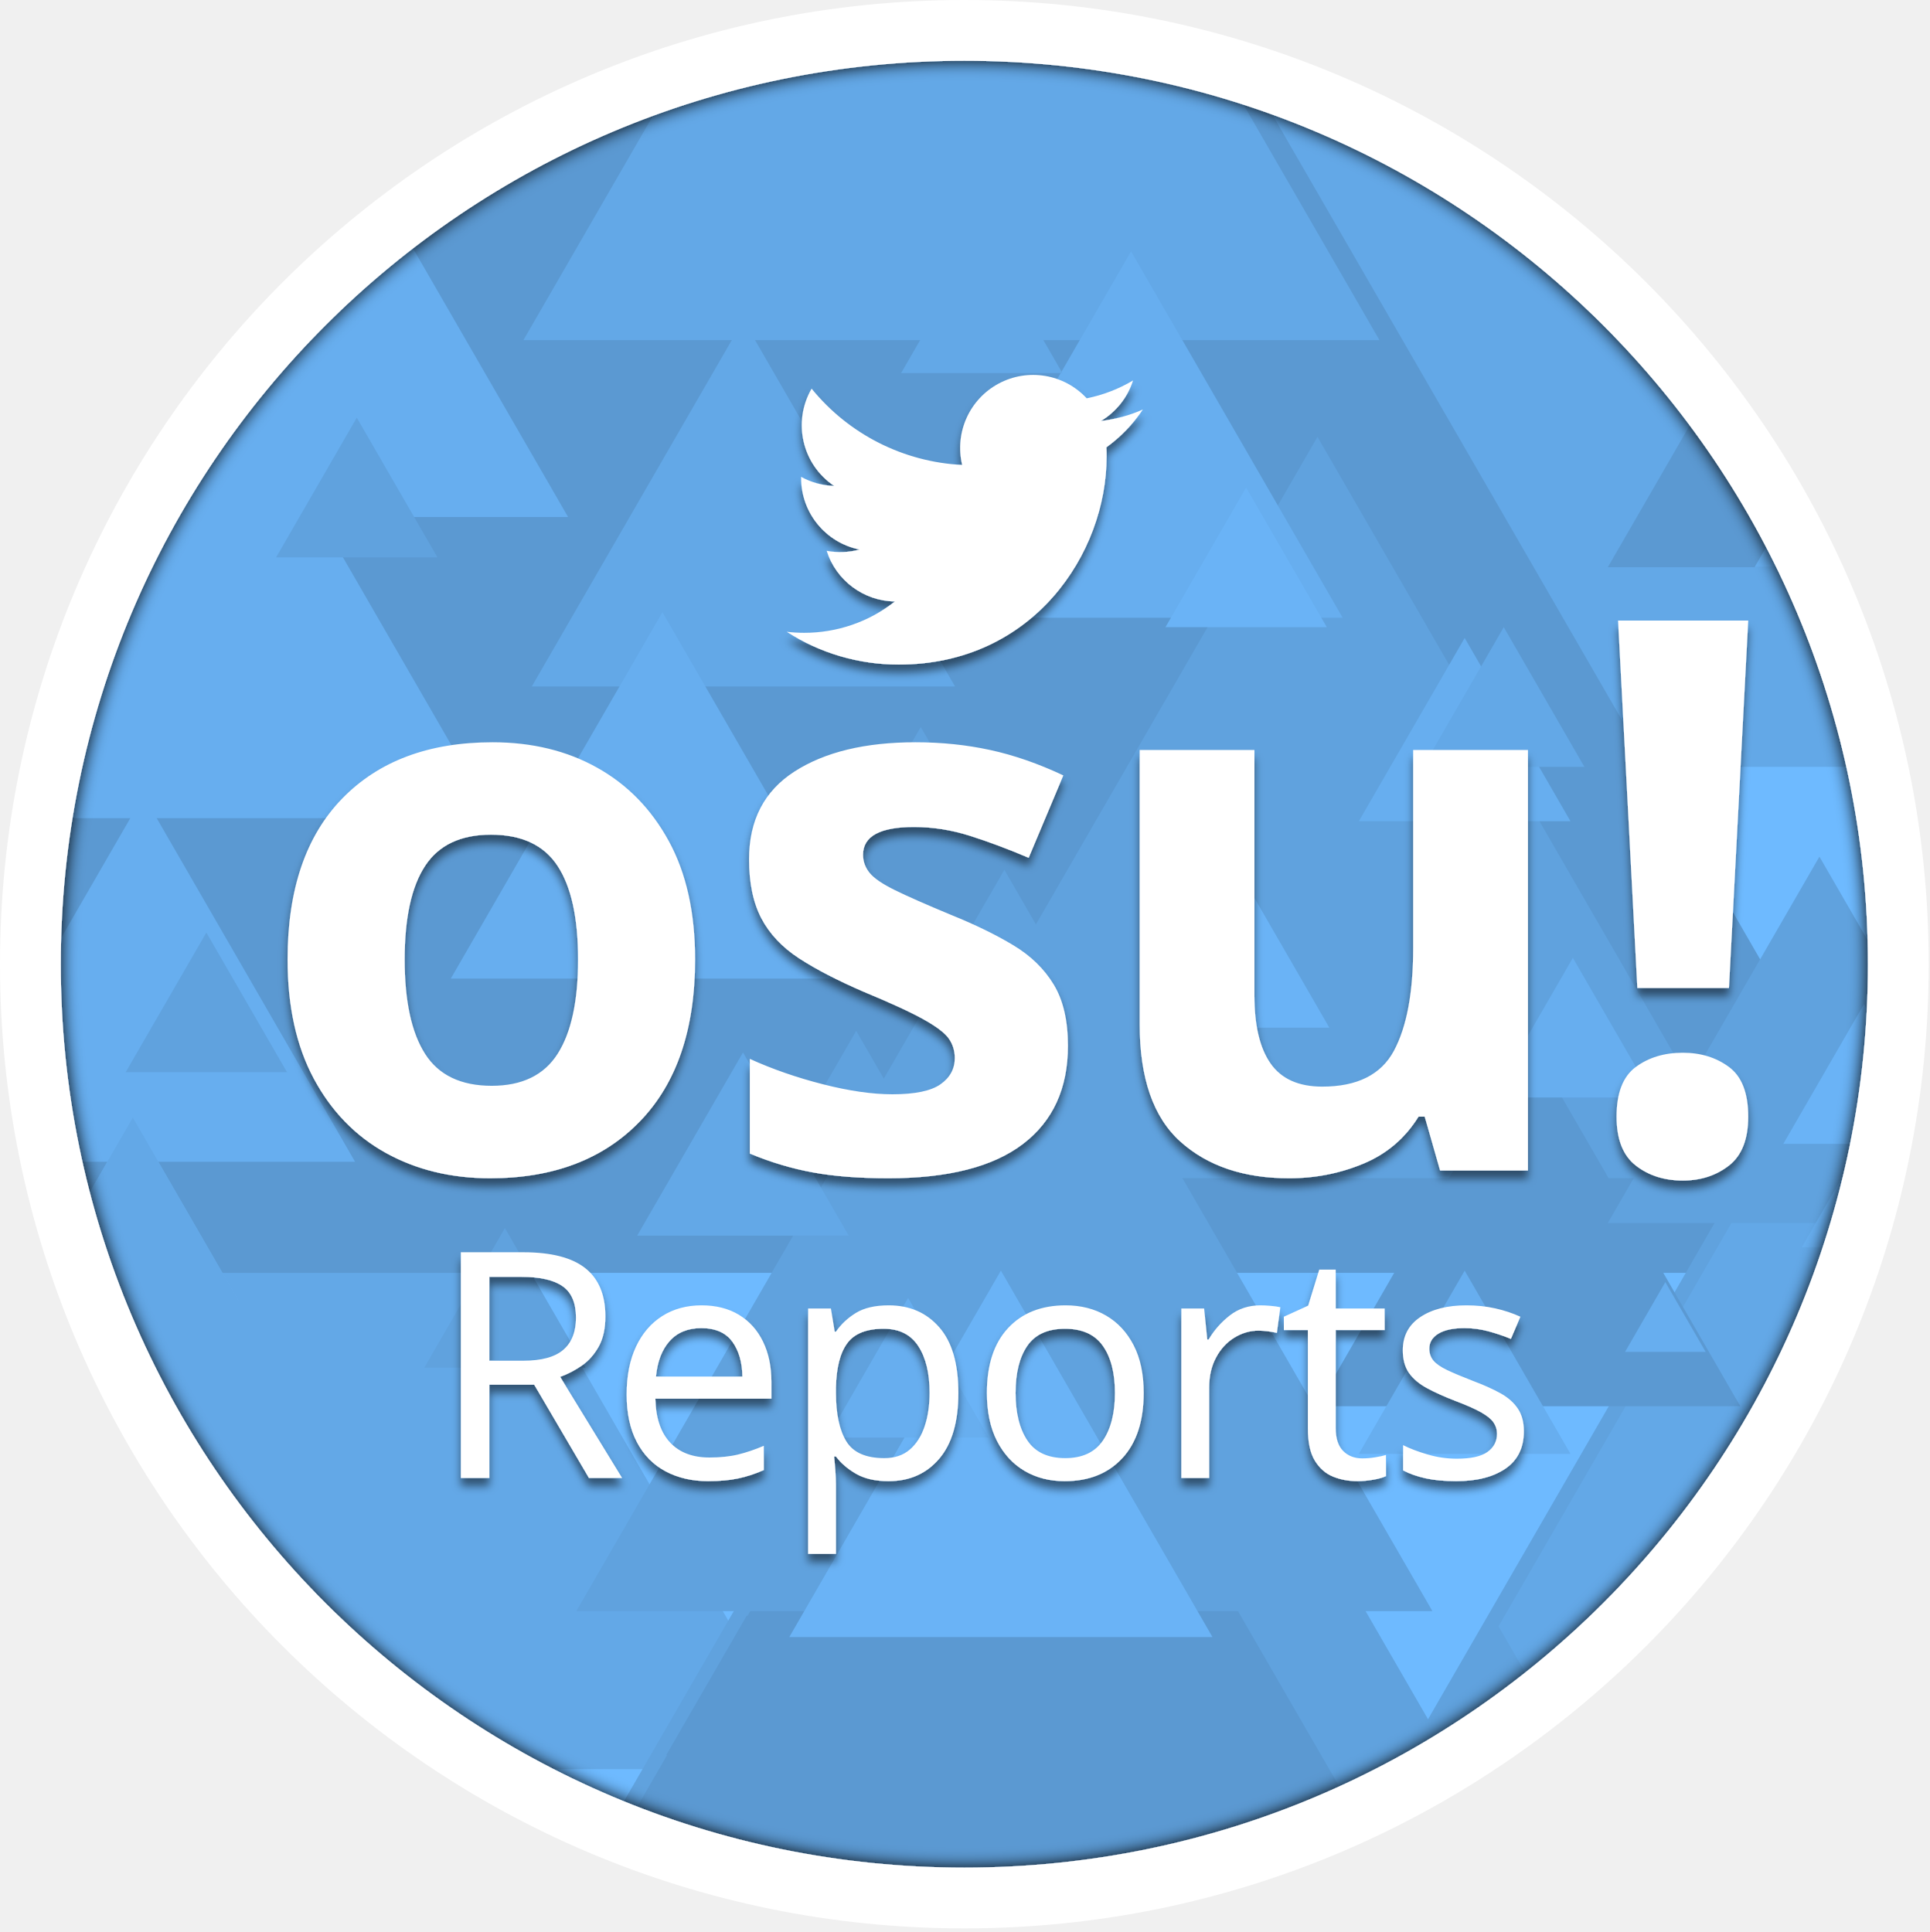
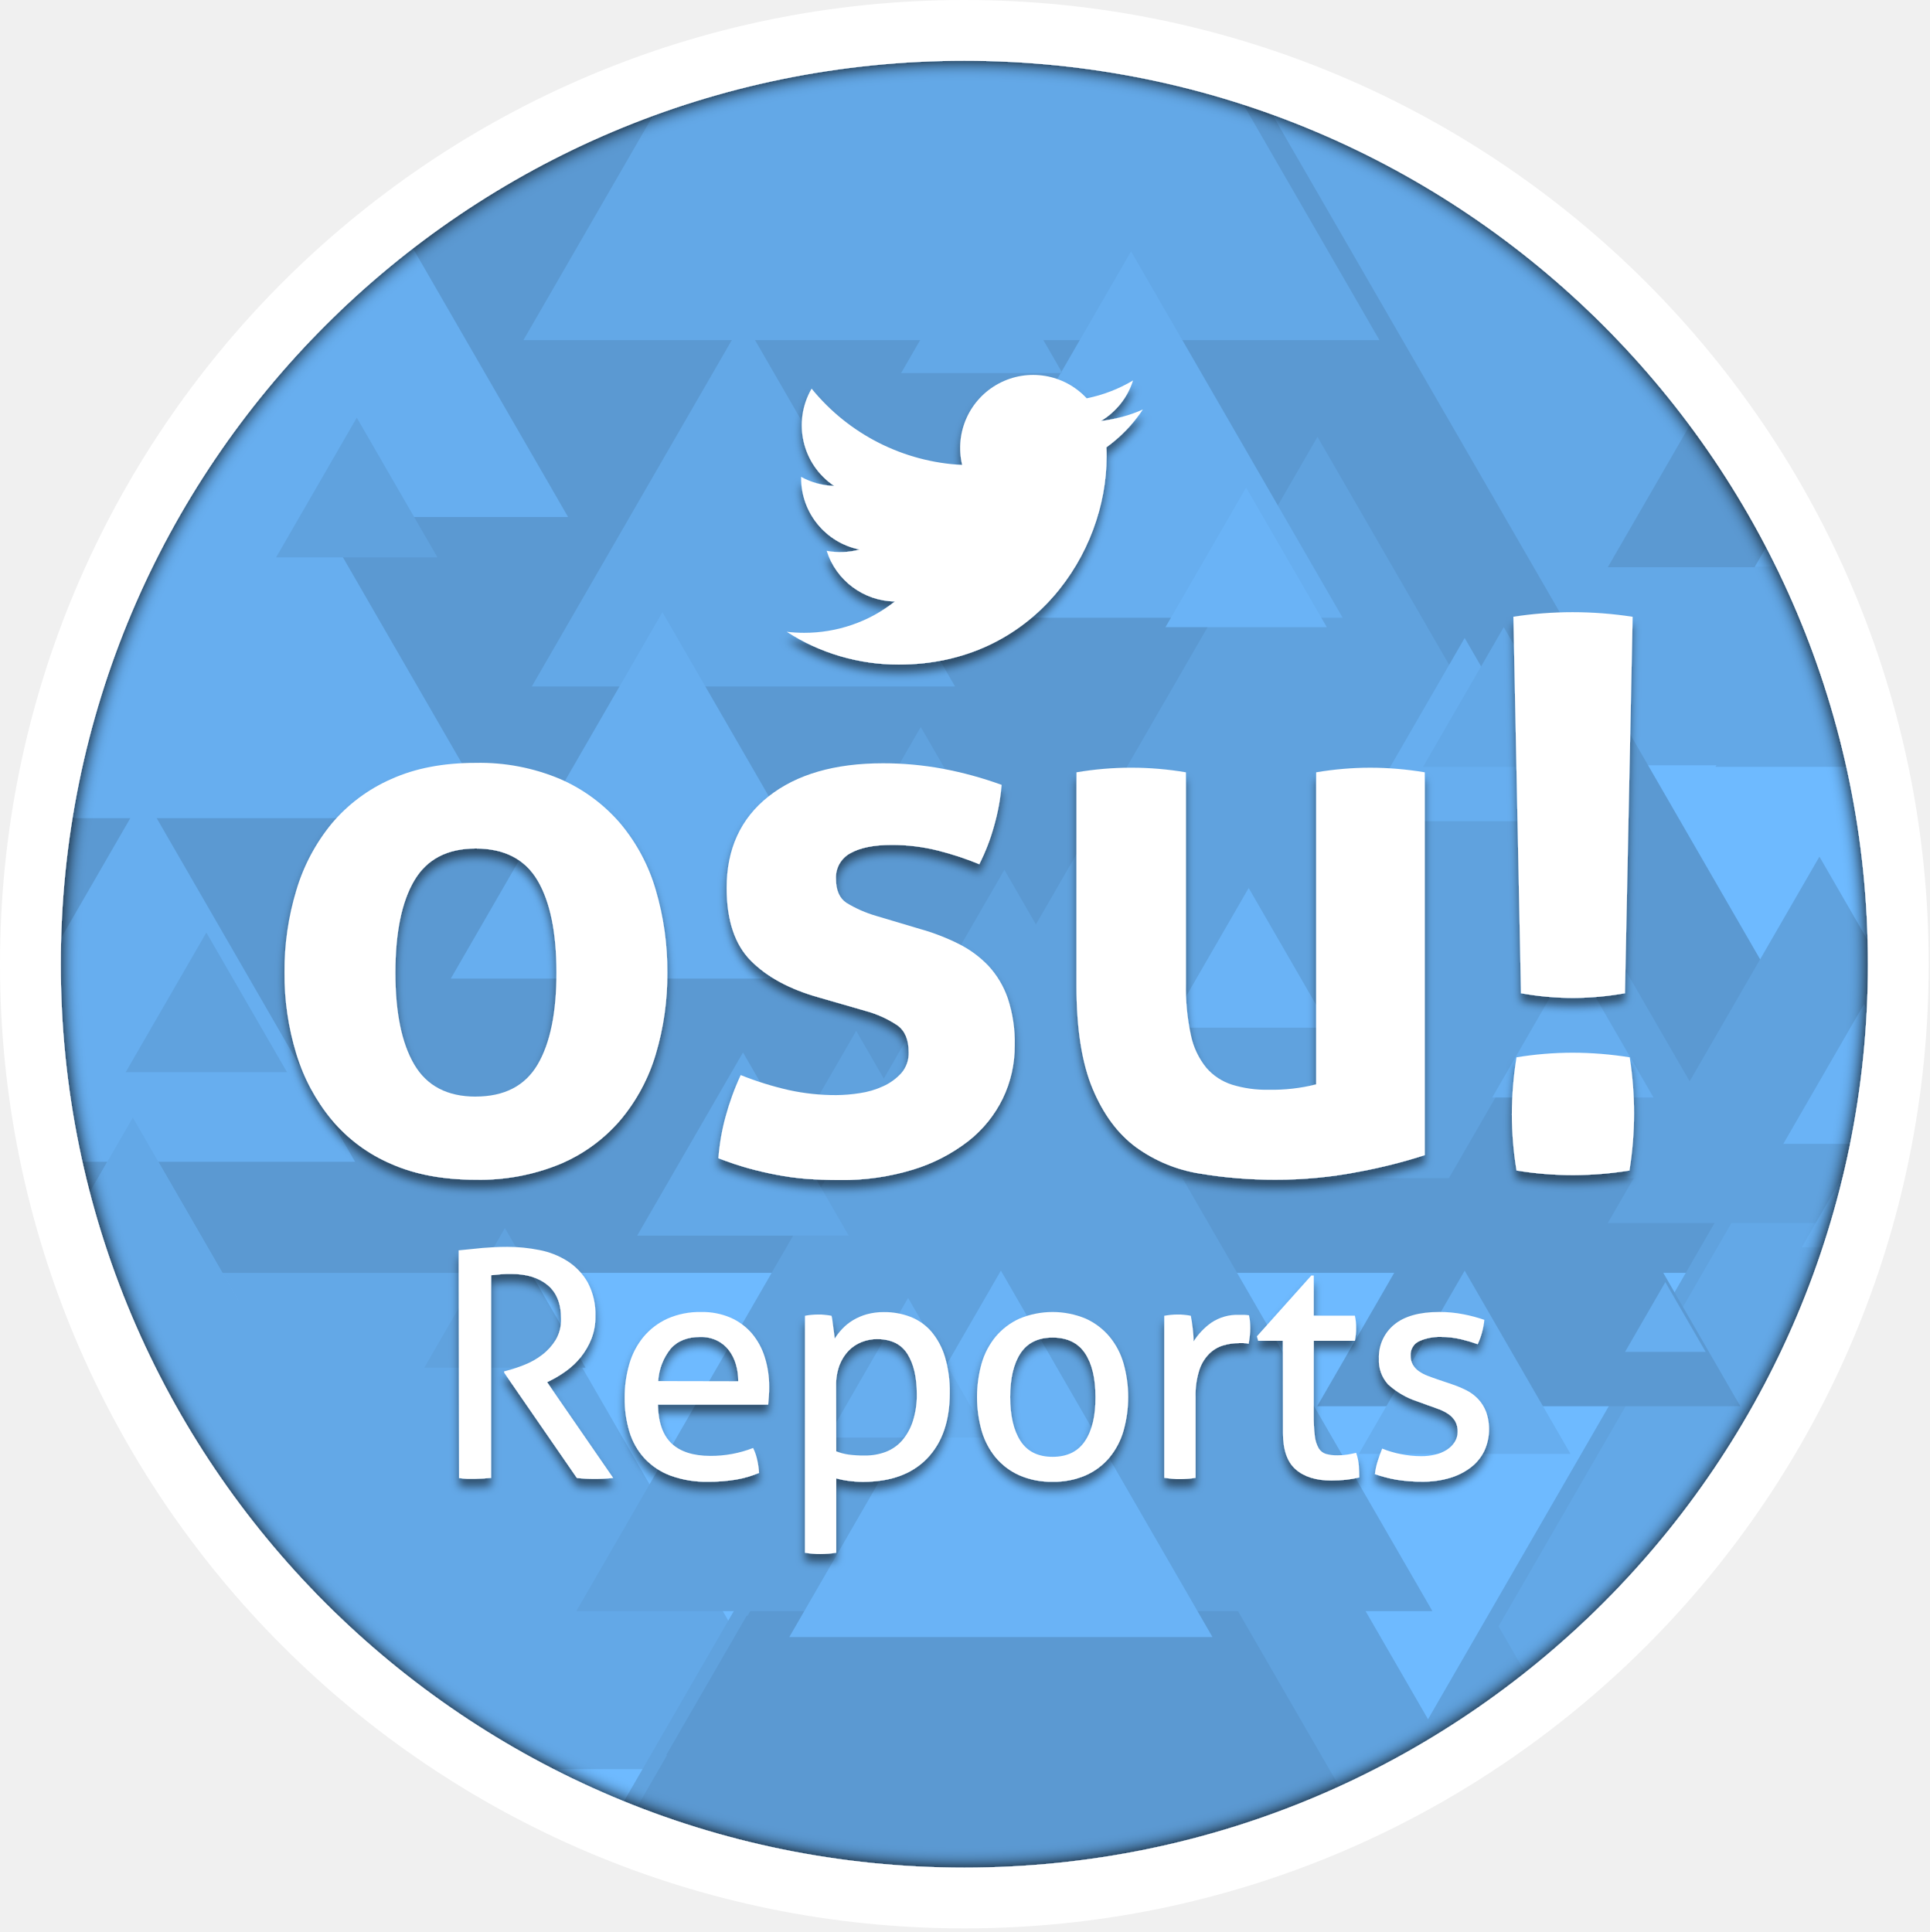
<svg xmlns="http://www.w3.org/2000/svg" viewBox="0 0 475.89 476.55">
  <defs>
-     <style>.cls-1,.cls-14,.cls-15{fill:#fff;}.cls-2{isolation:isolate;}.cls-3{mask:url(#mask);}.cls-4{opacity:0.2;}.cls-10,.cls-4{mix-blend-mode:multiply;}.cls-5{fill:#818285;}.cls-6{fill:#231f20;}.cls-7{fill:#595a5c;}.cls-8{fill:#a8aaad;}.cls-9{fill:#d2d3d4;}.cls-10{fill:#6ebaff;}.cls-11{filter:url(#drop-shadow);}.cls-12{fill:none;stroke:#fff;stroke-miterlimit:10;stroke-width:30px;}.cls-13{filter:url(#drop-shadow-2);}.cls-14{font-size:190px;font-family:Aller-Bold, Aller;font-weight:700;letter-spacing:-0.02em;}.cls-15{font-size:78px;font-family:Aller-Regular, Aller;letter-spacing:-0.03em;}.cls-16{letter-spacing:-0.02em;}</style>
+     <style>.cls-1{fill:#fff;}.cls-2{isolation:isolate;}.cls-3{mask:url(#mask);}.cls-4{opacity:0.2;}.cls-10,.cls-4{mix-blend-mode:multiply;}.cls-5{fill:#818285;}.cls-6{fill:#231f20;}.cls-7{fill:#595a5c;}.cls-8{fill:#a8aaad;}.cls-9{fill:#d2d3d4;}.cls-10{fill:#6ebaff;}.cls-11{filter:url(#drop-shadow);}.cls-12{fill:none;stroke:#fff;stroke-miterlimit:10;stroke-width:30px;}.cls-13{filter:url(#drop-shadow-2);}</style>
    <mask id="mask" x="-355.18" y="-292.69" width="1225.65" height="1036.62" maskUnits="userSpaceOnUse">
      <circle class="cls-1" cx="237.83" cy="237.83" r="237.83" />
    </mask>
-     <filter id="drop-shadow" x="-100%" y="-100%" width="300%" height="300%" name="drop-shadow">
-       <feGaussianBlur stdDeviation="2" in="SourceAlpha" />
-       <feOffset result="offsetblur" />
-       <feFlood />
-       <feComposite operator="in" in="offsetblur" />
-       <feMerge>
-         <feMergeNode />
-         <feMergeNode in="SourceGraphic" />
-       </feMerge>
+     <filter id="drop-shadow" x="-200%" y="-200%" width="400%" height="400%">
+       <feDropShadow dx="0" dy="0" flood-color="#000" />
    </filter>
-     <filter id="drop-shadow-2" x="-100%" y="-100%" width="300%" height="300%" name="drop-shadow-2">
-       <feGaussianBlur stdDeviation="1" in="SourceAlpha" />
-       <feOffset result="offsetblur" dy="2" />
-       <feFlood flood-opacity="0.5" />
-       <feComposite operator="in" in="offsetblur" />
-       <feMerge>
-         <feMergeNode />
-         <feMergeNode in="SourceGraphic" />
-       </feMerge>
+     <filter id="drop-shadow-2" x="-200%" y="-200%" width="400%" height="400%">
+       <feDropShadow dx="0" dy="2" stdDeviation="1" flood-color="#000" flood-opacity="0.5" />
    </filter>
  </defs>
  <g class="cls-2">
    <g id="Layer_2" data-name="Layer 2">
      <g class="cls-3">
        <circle class="cls-1" cx="237.83" cy="237.83" r="237.83" />
        <g class="cls-4">
          <polygon class="cls-5" points="-355.18 436.38 -77.2 -45.08 200.76 436.38 -355.18 436.38" />
          <polygon class="cls-5" points="84.51 188.77 362.49 -292.69 640.45 188.77 84.51 188.77" />
          <polygon class="cls-6" points="-77.21 313.96 200.77 -167.5 478.73 313.96 -77.21 313.96" />
          <polygon class="cls-7" points="314.53 489.28 592.51 7.82 870.47 489.28 314.53 489.28" />
          <polygon class="cls-7" points="-19.11 743.92 258.88 262.46 536.83 743.92 -19.11 743.92" />
          <polygon class="cls-8" points="-89.41 201.81 16.16 18.97 121.72 201.81 -89.41 201.81" />
          <polygon class="cls-8" points="-1.05 610.42 104.51 427.58 210.07 610.42 -1.05 610.42" />
          <polygon class="cls-7" points="219.36 290.59 324.92 107.76 430.48 290.59 219.36 290.59" />
          <polygon class="cls-8" points="413.52 569.04 519.08 386.2 624.64 569.04 413.52 569.04" />
          <polygon class="cls-5" points="-58.79 556.82 46.78 373.98 152.34 556.82 -58.79 556.82" />
          <polygon class="cls-6" points="391.82 373.98 444.6 282.57 497.37 373.98 391.82 373.98" />
          <polygon class="cls-6" points="139.6 476.06 245.17 293.23 350.73 476.06 139.6 476.06" />
          <polygon class="cls-5" points="207.52 -51.97 129.09 83.89 340.2 83.89 261.77 -51.97 207.52 -51.97" />
          <polygon class="cls-7" points="142.14 397.4 247.7 214.56 353.26 397.4 142.14 397.4" />
          <polygon class="cls-5" points="345.59 442.68 451.15 259.85 556.71 442.68 345.59 442.68" />
          <polygon class="cls-7" points="33.14 507.29 85.33 416.9 137.51 507.29 33.14 507.29" />
          <polygon class="cls-8" points="226.76 152.37 278.94 61.98 331.13 152.37 226.76 152.37" />
          <polygon class="cls-6" points="396.52 139.91 448.71 49.52 500.89 139.91 396.52 139.91" />
          <polygon class="cls-5" points="22.34 401.8 48.44 356.6 74.53 401.8 22.34 401.8" />
          <polygon class="cls-6" points="324.84 346.87 377.02 256.49 429.2 346.87 324.84 346.87" />
          <polygon class="cls-7" points="396.52 301.68 448.71 211.3 500.89 301.68 396.52 301.68" />
          <polygon class="cls-8" points="35.73 127.52 87.92 37.13 140.1 127.52 35.73 127.52" />
          <polygon class="cls-8" points="-16.8 286.56 35.39 196.17 87.57 286.56 -16.8 286.56" />
          <polygon class="cls-5" points="402.16 20.38 428.25 -24.81 454.34 20.38 402.16 20.38" />
          <polygon class="cls-5" points="157.14 304.79 183.24 259.6 209.32 304.79 157.14 304.79" />
          <polygon class="cls-5" points="131.16 169.32 183.34 78.93 235.53 169.32 131.16 169.32" />
          <polygon class="cls-9" points="194.66 403.8 246.84 313.42 299.02 403.8 194.66 403.8" />
          <polygon class="cls-8" points="335.12 358.61 361.22 313.42 387.31 358.61 335.12 358.61" />
          <polygon class="cls-8" points="335.12 202.56 361.22 157.36 387.31 202.56 335.12 202.56" />
          <polygon class="cls-8" points="414.4 468.4 466.58 378.01 518.76 468.4 414.4 468.4" />
          <polygon class="cls-8" points="111.18 241.37 163.37 150.98 215.55 241.37 111.18 241.37" />
          <polygon class="cls-8" points="6.67 320.88 32.76 275.69 58.85 320.88 6.67 320.88" />
          <polygon class="cls-5" points="6.67 320.88 32.76 275.69 58.85 320.88 6.67 320.88" />
          <polygon class="cls-7" points="104.64 337.36 124.52 302.92 144.41 337.36 104.64 337.36" />
          <polygon class="cls-8" points="368.01 270.71 387.9 236.26 407.79 270.71 368.01 270.71" />
          <polygon class="cls-9" points="287.43 154.7 307.32 120.26 327.21 154.7 287.43 154.7" />
          <polygon class="cls-9" points="435.53 496.84 455.42 462.39 475.3 496.84 435.53 496.84" />
          <polygon class="cls-8" points="204.07 354.59 223.96 320.14 243.84 354.59 204.07 354.59" />
          <polygon class="cls-7" points="68.1 137.48 87.99 103.03 107.88 137.48 68.1 137.48" />
          <polygon class="cls-7" points="348.13 432.91 368.02 398.46 387.9 432.91 348.13 432.91" />
          <polygon class="cls-8" points="-11.44 496.84 8.45 462.4 28.33 496.84 -11.44 496.84" />
          <polygon class="cls-5" points="423.07 189.15 442.96 154.7 462.85 189.15 423.07 189.15" />
          <polygon class="cls-7" points="191.27 288.72 211.16 254.28 231.04 288.72 191.27 288.72" />
          <polygon class="cls-7" points="217.13 196.56 227.08 179.33 237.02 196.56 217.13 196.56" />
          <polygon class="cls-6" points="164.3 432.91 184.19 398.46 204.07 432.91 164.3 432.91" />
          <polygon class="cls-7" points="211.16 496.84 231.04 462.4 250.93 496.84 211.16 496.84" />
          <polygon class="cls-9" points="288.06 253.49 307.95 219.04 327.84 253.49 288.06 253.49" />
          <polygon class="cls-8" points="374.18 488.23 384.12 471.01 394.06 488.23 374.18 488.23" />
          <polygon class="cls-7" points="31 264.47 50.89 230.03 70.78 264.47 31 264.47" />
          <polygon class="cls-5" points="-16.2 410.89 3.68 376.44 23.57 410.89 -16.2 410.89" />
          <polygon class="cls-5" points="390.82 384.32 410.71 349.88 430.6 384.32 390.82 384.32" />
          <polygon class="cls-8" points="444.35 367.1 454.3 349.88 464.24 367.1 444.35 367.1" />
          <polygon class="cls-8" points="444.35 307.63 454.3 290.41 464.24 307.63 444.35 307.63" />
          <polygon class="cls-8" points="400.77 333.46 410.71 316.24 420.65 333.46 400.77 333.46" />
          <polygon class="cls-5" points="398.6 93.57 418.49 59.13 438.37 93.57 398.6 93.57" />
          <polygon class="cls-5" points="350.97 189.15 370.86 154.7 390.74 189.15 350.97 189.15" />
          <polygon class="cls-5" points="222.23 92.03 242.12 57.58 262.01 92.03 222.23 92.03" />
          <polygon class="cls-8" points="432.73 139.88 452.62 105.44 472.5 139.88 432.73 139.88" />
          <polygon class="cls-9" points="439.81 282.14 459.7 247.69 479.59 282.14 439.81 282.14" />
        </g>
        <path class="cls-10" d="M237.83,0C106.48,0,0,106.48,0,237.83S106.48,475.66,237.83,475.66,475.66,369.18,475.66,237.83,369.18,0,237.83,0" />
        <g class="cls-11">
          <circle class="cls-12" cx="237.83" cy="237.83" r="237.83" />
        </g>
      </g>
      <g class="cls-13">
-         <text class="cls-14" transform="translate(62.37 288.73)">osu!</text>
-         <text class="cls-15" transform="translate(106.09 364.57)">R<tspan class="cls-16" x="44.15" y="0">eports</tspan>
-         </text>
+         <path class="cls-1" d="M117.28,291q-12,0-20.8-3.9a39.23,39.23,0,0,1-14.63-10.83A47.27,47.27,0,0,1,73.1,260a66.56,66.56,0,0,1-2.94-20.14,68.39,68.39,0,0,1,2.94-20.33,47,47,0,0,1,8.75-16.44,40.31,40.31,0,0,1,14.63-10.92q8.83-4,20.8-4a50.87,50.87,0,0,1,20.9,4A41.2,41.2,0,0,1,153,203.13a45.14,45.14,0,0,1,8.74,16.44,70.4,70.4,0,0,1,2.85,20.33A68.51,68.51,0,0,1,161.74,260,45.32,45.32,0,0,1,153,276.28a40.08,40.08,0,0,1-14.82,10.83A51.89,51.89,0,0,1,117.28,291Zm0-20.52q10.64,0,15.3-7.89t4.65-22.7q0-14.82-4.65-22.71t-15.3-7.88q-10.45,0-15.1,7.88T97.52,239.9q0,14.82,4.66,22.7T117.28,270.49Z" />
+         <path class="cls-1" d="M201.83,246q-10.65-3-16.63-9t-6-17.95q0-14.44,10.35-22.61t28.22-8.17a80.34,80.34,0,0,1,14.63,1.33,92,92,0,0,1,14.63,4,52.68,52.68,0,0,1-1.9,10.26,50.11,50.11,0,0,1-3.61,9.31,74.76,74.76,0,0,0-10.07-3.33,46.18,46.18,0,0,0-11.59-1.42q-6.47,0-10.07,2a6.74,6.74,0,0,0-3.61,6.37c0,2.78.85,4.75,2.56,5.89a30.21,30.21,0,0,0,7.32,3.23l10.83,3.23a53.51,53.51,0,0,1,9.59,3.7,26.51,26.51,0,0,1,7.32,5.42,22.71,22.71,0,0,1,4.75,8,34.39,34.39,0,0,1,1.71,11.59,29.63,29.63,0,0,1-2.95,13.11,30.14,30.14,0,0,1-8.55,10.54,42.32,42.32,0,0,1-13.58,7,58.89,58.89,0,0,1-18,2.57q-4.56,0-8.36-.29a66.4,66.4,0,0,1-7.32-1q-3.51-.66-6.93-1.61t-7.41-2.47a54.5,54.5,0,0,1,1.8-10.36,65,65,0,0,1,3.71-10.16,79,79,0,0,0,11.87,3.7,53.77,53.77,0,0,0,11.69,1.24,38.45,38.45,0,0,0,5.79-.48,20.89,20.89,0,0,0,5.8-1.71,13.66,13.66,0,0,0,4.46-3.23,7.45,7.45,0,0,0,1.81-5.22q0-4.56-2.76-6.56a26.54,26.54,0,0,0-7.69-3.51Z" />
+         <path class="cls-1" d="M265.48,190.5a80.39,80.39,0,0,1,27,0v52.06a55.34,55.34,0,0,0,1.23,12.82,18.69,18.69,0,0,0,3.8,8,13.92,13.92,0,0,0,6.37,4.18,28.75,28.75,0,0,0,8.93,1.24,44.72,44.72,0,0,0,11.78-1.33V190.5a80.83,80.83,0,0,1,13.3-1.14,82,82,0,0,1,13.49,1.14v94.43A130,130,0,0,1,335.3,289a105.82,105.82,0,0,1-20.8,2,111.16,111.16,0,0,1-18.62-1.52A36.59,36.59,0,0,1,280.2,283q-6.75-4.95-10.73-14.44t-4-25.27Z" />
+         <path class="cls-1" d="M374,288.73a85.47,85.47,0,0,1-1.15-13.87A88.91,88.91,0,0,1,374,260.8a86.36,86.36,0,0,1,13.86-1.14,90.07,90.07,0,0,1,14.06,1.14A88.87,88.87,0,0,1,403,274.67a87.79,87.79,0,0,1-1.14,14.06A88.87,88.87,0,0,1,388,289.87,87.58,87.58,0,0,1,374,288.73Zm-.77-136.61A96.14,96.14,0,0,1,387.83,151a97.23,97.23,0,0,1,14.82,1.14L400.76,245A75.5,75.5,0,0,1,388,246.17,74.3,74.3,0,0,1,375.1,245Z" />
+         <path class="cls-1" d="M113.11,308.41l3.12-.31c.94-.11,1.86-.2,2.77-.28s1.86-.14,2.85-.19,2.08-.08,3.27-.08a40,40,0,0,1,7.88.78,19.92,19.92,0,0,1,6.94,2.73,15.11,15.11,0,0,1,5,5.26,16.67,16.67,0,0,1,1.91,8.39,14.54,14.54,0,0,1-1,5.54,17.61,17.61,0,0,1-2.57,4.44,18.43,18.43,0,0,1-3.55,3.4,28.69,28.69,0,0,1-3.86,2.38l-.94.46,16.31,23.64a45.31,45.31,0,0,1-4.76.23,39.45,39.45,0,0,1-4.21-.23l-17.94-26v-.31l.62-.16a35.63,35.63,0,0,0,4.45-1.48,18.05,18.05,0,0,0,4.32-2.45,13.69,13.69,0,0,0,3.32-3.67,9.72,9.72,0,0,0,1.33-5.19q0-5.61-3.32-8.34t-8.93-2.73c-.89,0-1.7,0-2.46.07s-1.6.14-2.53.24v50l-1.91.15c-.71,0-1.37.08-2,.08s-1.3,0-2,0a17.53,17.53,0,0,1-2-.19Z" />
+         <path class="cls-1" d="M162.25,346.47q.15,6.55,3.39,9.59t9.56,3.05a28.7,28.7,0,0,0,10.53-1.95,12,12,0,0,1,1,2.84,18.43,18.43,0,0,1,.47,3.32,26.42,26.42,0,0,1-5.65,1.64,39.75,39.75,0,0,1-6.83.54,25.64,25.64,0,0,1-9.36-1.52,16.8,16.8,0,0,1-6.44-4.29,17.08,17.08,0,0,1-3.7-6.55,28,28,0,0,1-1.17-8.31,29.52,29.52,0,0,1,1.13-8.3,18.62,18.62,0,0,1,3.47-6.71,16.75,16.75,0,0,1,5.89-4.53,19.59,19.59,0,0,1,8.39-1.67,17.47,17.47,0,0,1,7.25,1.4,14.83,14.83,0,0,1,5.23,3.86,16.72,16.72,0,0,1,3.19,5.85,23.87,23.87,0,0,1,1.1,7.37c0,.73,0,1.5-.08,2.3s-.11,1.5-.16,2.07Zm19.81-5.77a14.64,14.64,0,0,0-.58-4.17,10.54,10.54,0,0,0-1.72-3.47,8.19,8.19,0,0,0-2.88-2.38,9.08,9.08,0,0,0-4.18-.9q-4.75,0-7.29,2.88a14.14,14.14,0,0,0-3.08,8Z" />
+         <path class="cls-1" d="M198.52,324.55c.52-.1,1-.18,1.6-.23s1.1-.08,1.68-.08,1.06,0,1.63.08a15.8,15.8,0,0,1,1.64.23,5.09,5.09,0,0,1,.2,1c.08.54.15,1.13.23,1.75s.16,1.23.24,1.8.11.93.11,1.09a16.54,16.54,0,0,1,1.87-2.42,12.67,12.67,0,0,1,2.62-2.11,13.87,13.87,0,0,1,3.43-1.48,15.59,15.59,0,0,1,4.25-.54,17.76,17.76,0,0,1,6.51,1.17,13.1,13.1,0,0,1,5.15,3.62,17.52,17.52,0,0,1,3.36,6.24,29.69,29.69,0,0,1,1.2,8.93q0,10.31-5.57,16.11t-15.8,5.81a26.51,26.51,0,0,1-3.51-.23,21.4,21.4,0,0,1-3.12-.63V383a19,19,0,0,1-2,.24c-.7.05-1.34.08-1.91.08s-1.21,0-1.91-.08a16.29,16.29,0,0,1-1.91-.24ZM206.24,358a14.6,14.6,0,0,0,3,.78,27.77,27.77,0,0,0,4.06.24,14.25,14.25,0,0,0,5.15-.9,10.27,10.27,0,0,0,4-2.77,13.68,13.68,0,0,0,2.65-4.72,20.81,20.81,0,0,0,1-6.74q0-6.24-2.3-9.91c-1.53-2.44-4-3.67-7.53-3.67a10.15,10.15,0,0,0-3.74.71,9.22,9.22,0,0,0-3.2,2.1,10.51,10.51,0,0,0-2.26,3.55,13.76,13.76,0,0,0-.86,5.11Z" />
+         <path class="cls-1" d="M259.59,365.5a19.53,19.53,0,0,1-8.19-1.6,16.21,16.21,0,0,1-5.85-4.4,18.49,18.49,0,0,1-3.47-6.63,30.83,30.83,0,0,1,0-16.54,18.41,18.41,0,0,1,3.47-6.63,16.65,16.65,0,0,1,5.85-4.44,21.27,21.27,0,0,1,16.38,0,16.65,16.65,0,0,1,5.85,4.44,18.25,18.25,0,0,1,3.47,6.63,30.57,30.57,0,0,1,0,16.54,18.34,18.34,0,0,1-3.47,6.63,16.21,16.21,0,0,1-5.85,4.4A19.53,19.53,0,0,1,259.59,365.5Zm0-6.16q5.39,0,8-3.9t2.57-10.84q0-6.94-2.57-10.8t-8-3.87q-5.37,0-7.91,3.87t-2.54,10.8q0,6.94,2.54,10.84T259.59,359.34Z" />
+         <path class="cls-1" d="M287.13,324.55c.57-.1,1.12-.18,1.64-.23s1.06-.08,1.63-.08,1.15,0,1.72.08a12.93,12.93,0,0,1,1.56.23c.16.78.31,1.81.47,3.08a28.76,28.76,0,0,1,.23,3.24,16.14,16.14,0,0,1,4.33-4.6,11.49,11.49,0,0,1,6.9-1.95c.42,0,.85,0,1.29,0a10.06,10.06,0,0,1,1.13.11,13.25,13.25,0,0,1,.24,1.49c.05.52.07,1.06.07,1.64a16.34,16.34,0,0,1-.11,1.94c-.08.68-.17,1.33-.28,1.95a5.4,5.4,0,0,0-1.28-.15h-1.06a13.6,13.6,0,0,0-4,.58,8.31,8.31,0,0,0-3.43,2.07,10.12,10.12,0,0,0-2.42,4.06,20.39,20.39,0,0,0-.9,6.63v19.89a18.89,18.89,0,0,1-1.91.23c-.7.05-1.34.08-1.91.08s-1.21,0-1.91-.08-1.37-.13-2-.23Z" />
+         <path class="cls-1" d="M316.38,330.72h-6.09l-.31-1.1,13.42-15H324v9.9h10.14a13,13,0,0,1,.31,3c0,.57,0,1.12-.07,1.63s-.13,1.05-.24,1.57H324V349a39.85,39.85,0,0,0,.27,5.22,8,8,0,0,0,.94,3,3.17,3.17,0,0,0,1.79,1.4,10,10,0,0,0,2.85.35,15.2,15.2,0,0,0,2.5-.19c.78-.13,1.48-.28,2.1-.43a12.1,12.1,0,0,1,.67,3.19c.07,1.1.11,2.06.11,2.89A25.28,25.28,0,0,1,332,365a32.72,32.72,0,0,1-3.67.19c-3.74,0-6.67-.91-8.77-2.73s-3.16-4.84-3.16-9Z" />
+         <path class="cls-1" d="M340.87,357.31a25,25,0,0,0,4.64,1.37,25.46,25.46,0,0,0,5,.5,14.2,14.2,0,0,0,3.43-.39,8.94,8.94,0,0,0,2.85-1.17,6.35,6.35,0,0,0,1.95-1.91,4.54,4.54,0,0,0,.74-2.53,5.13,5.13,0,0,0-.58-2.58,5.52,5.52,0,0,0-1.56-1.71,10.59,10.59,0,0,0-2.27-1.21c-.85-.34-1.78-.66-2.77-1l-2.73-1a19.82,19.82,0,0,1-7.25-4.21,8.7,8.7,0,0,1-2.26-6.32,10.35,10.35,0,0,1,3.78-8.42q3.78-3.12,11.12-3.12a30.34,30.34,0,0,1,6,.58,36.48,36.48,0,0,1,5.11,1.37,19,19,0,0,1-.58,3.12,17.73,17.73,0,0,1-1.06,2.88,41.09,41.09,0,0,0-4.09-1.21,21.39,21.39,0,0,0-5.11-.58,12.3,12.3,0,0,0-5.11,1,3.63,3.63,0,0,0-2.22,3.59,4.42,4.42,0,0,0,.54,2.26,5,5,0,0,0,1.49,1.6,9.61,9.61,0,0,0,2.14,1.13c.81.31,1.68.63,2.61.94l3.44,1.17a26.74,26.74,0,0,1,3.55,1.48,10.53,10.53,0,0,1,2.88,2.15,9.62,9.62,0,0,1,1.95,3.12,12.88,12.88,0,0,1-.43,9.67,11.54,11.54,0,0,1-3.31,4.05,16,16,0,0,1-5.19,2.62,22.87,22.87,0,0,1-6.71.93,38.13,38.13,0,0,1-6.55-.5,34.12,34.12,0,0,1-5.23-1.37,15.93,15.93,0,0,1,.67-3.16C340.07,359.41,340.45,358.35,340.87,357.31Z" />
        <path class="cls-1" d="M221.65,163.93c33.14,0,51.27-27.46,51.27-51.26,0-.78,0-1.56-.06-2.33a36.75,36.75,0,0,0,9-9.33,35.91,35.91,0,0,1-10.34,2.83,18.14,18.14,0,0,0,7.92-10A36.25,36.25,0,0,1,268,98.25a18,18,0,0,0-30.71,16.43,51.13,51.13,0,0,1-37.13-18.82,18,18,0,0,0,5.57,24,17.9,17.9,0,0,1-8.16-2.25v.23A18,18,0,0,0,212,135.55a18.13,18.13,0,0,1-8.13.31,18,18,0,0,0,16.83,12.51,36.13,36.13,0,0,1-22.38,7.72,38.19,38.19,0,0,1-4.3-.25,51,51,0,0,0,27.62,8.09" />
      </g>
    </g>
  </g>
</svg>
